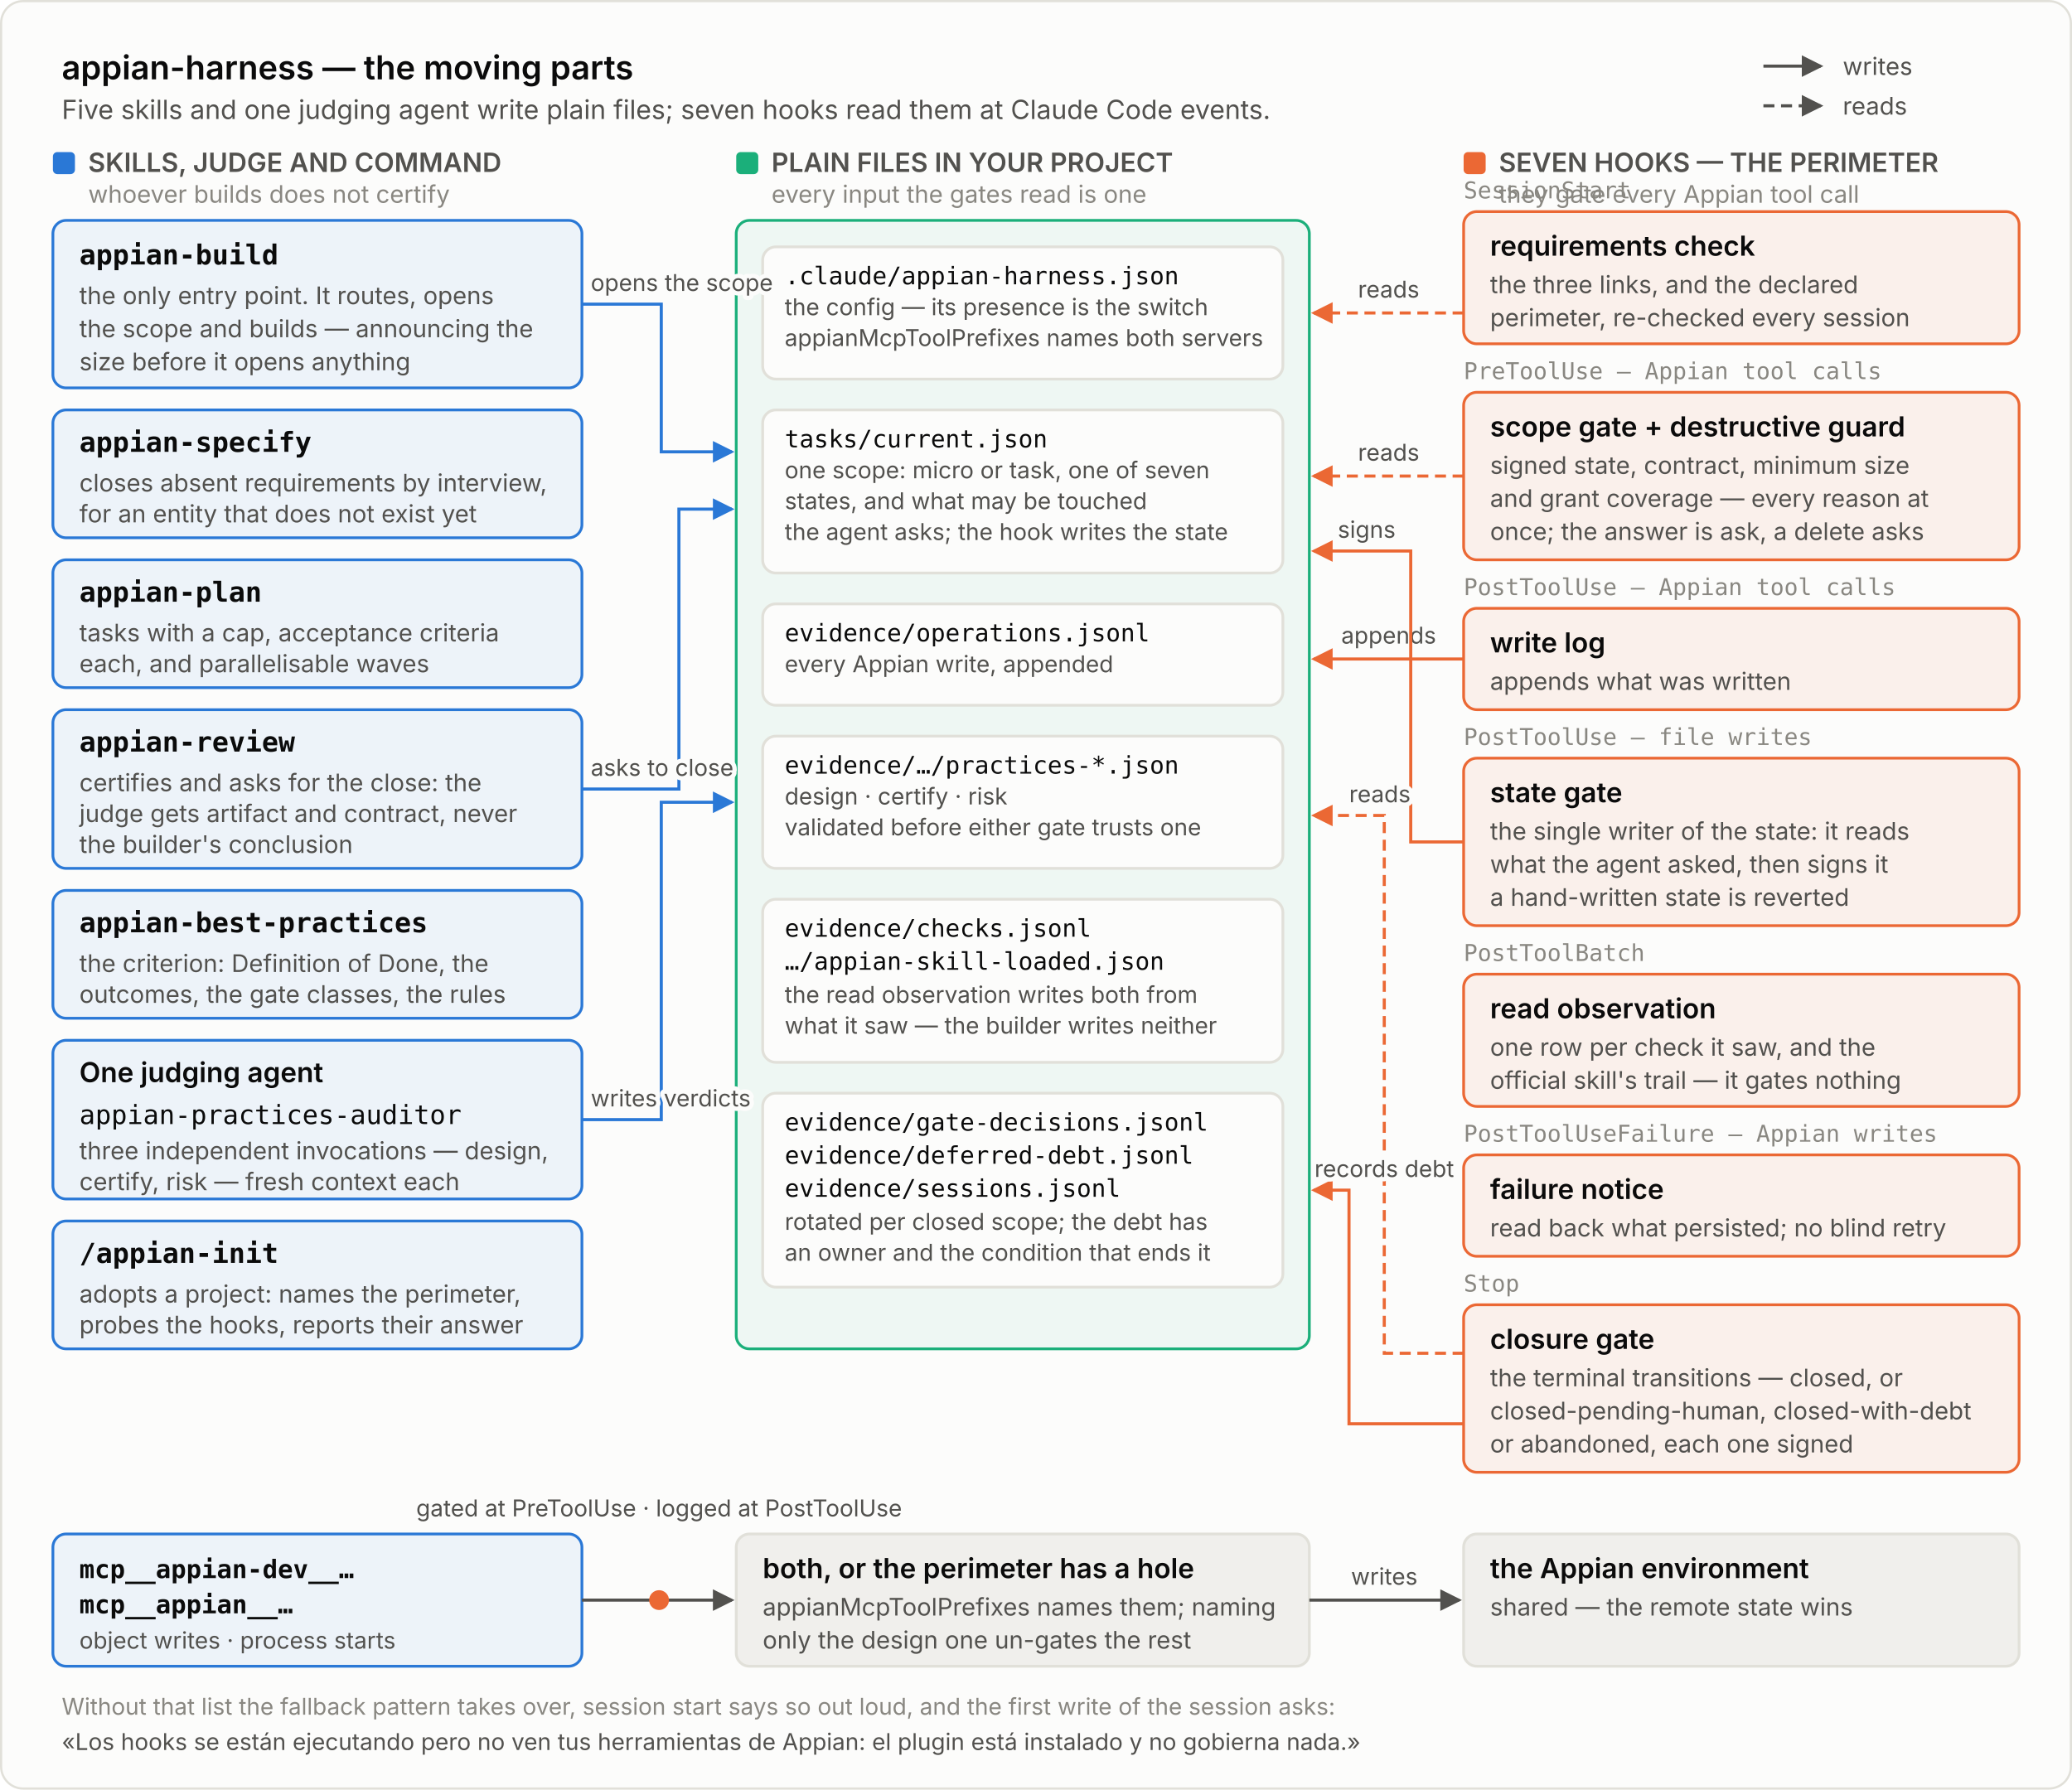
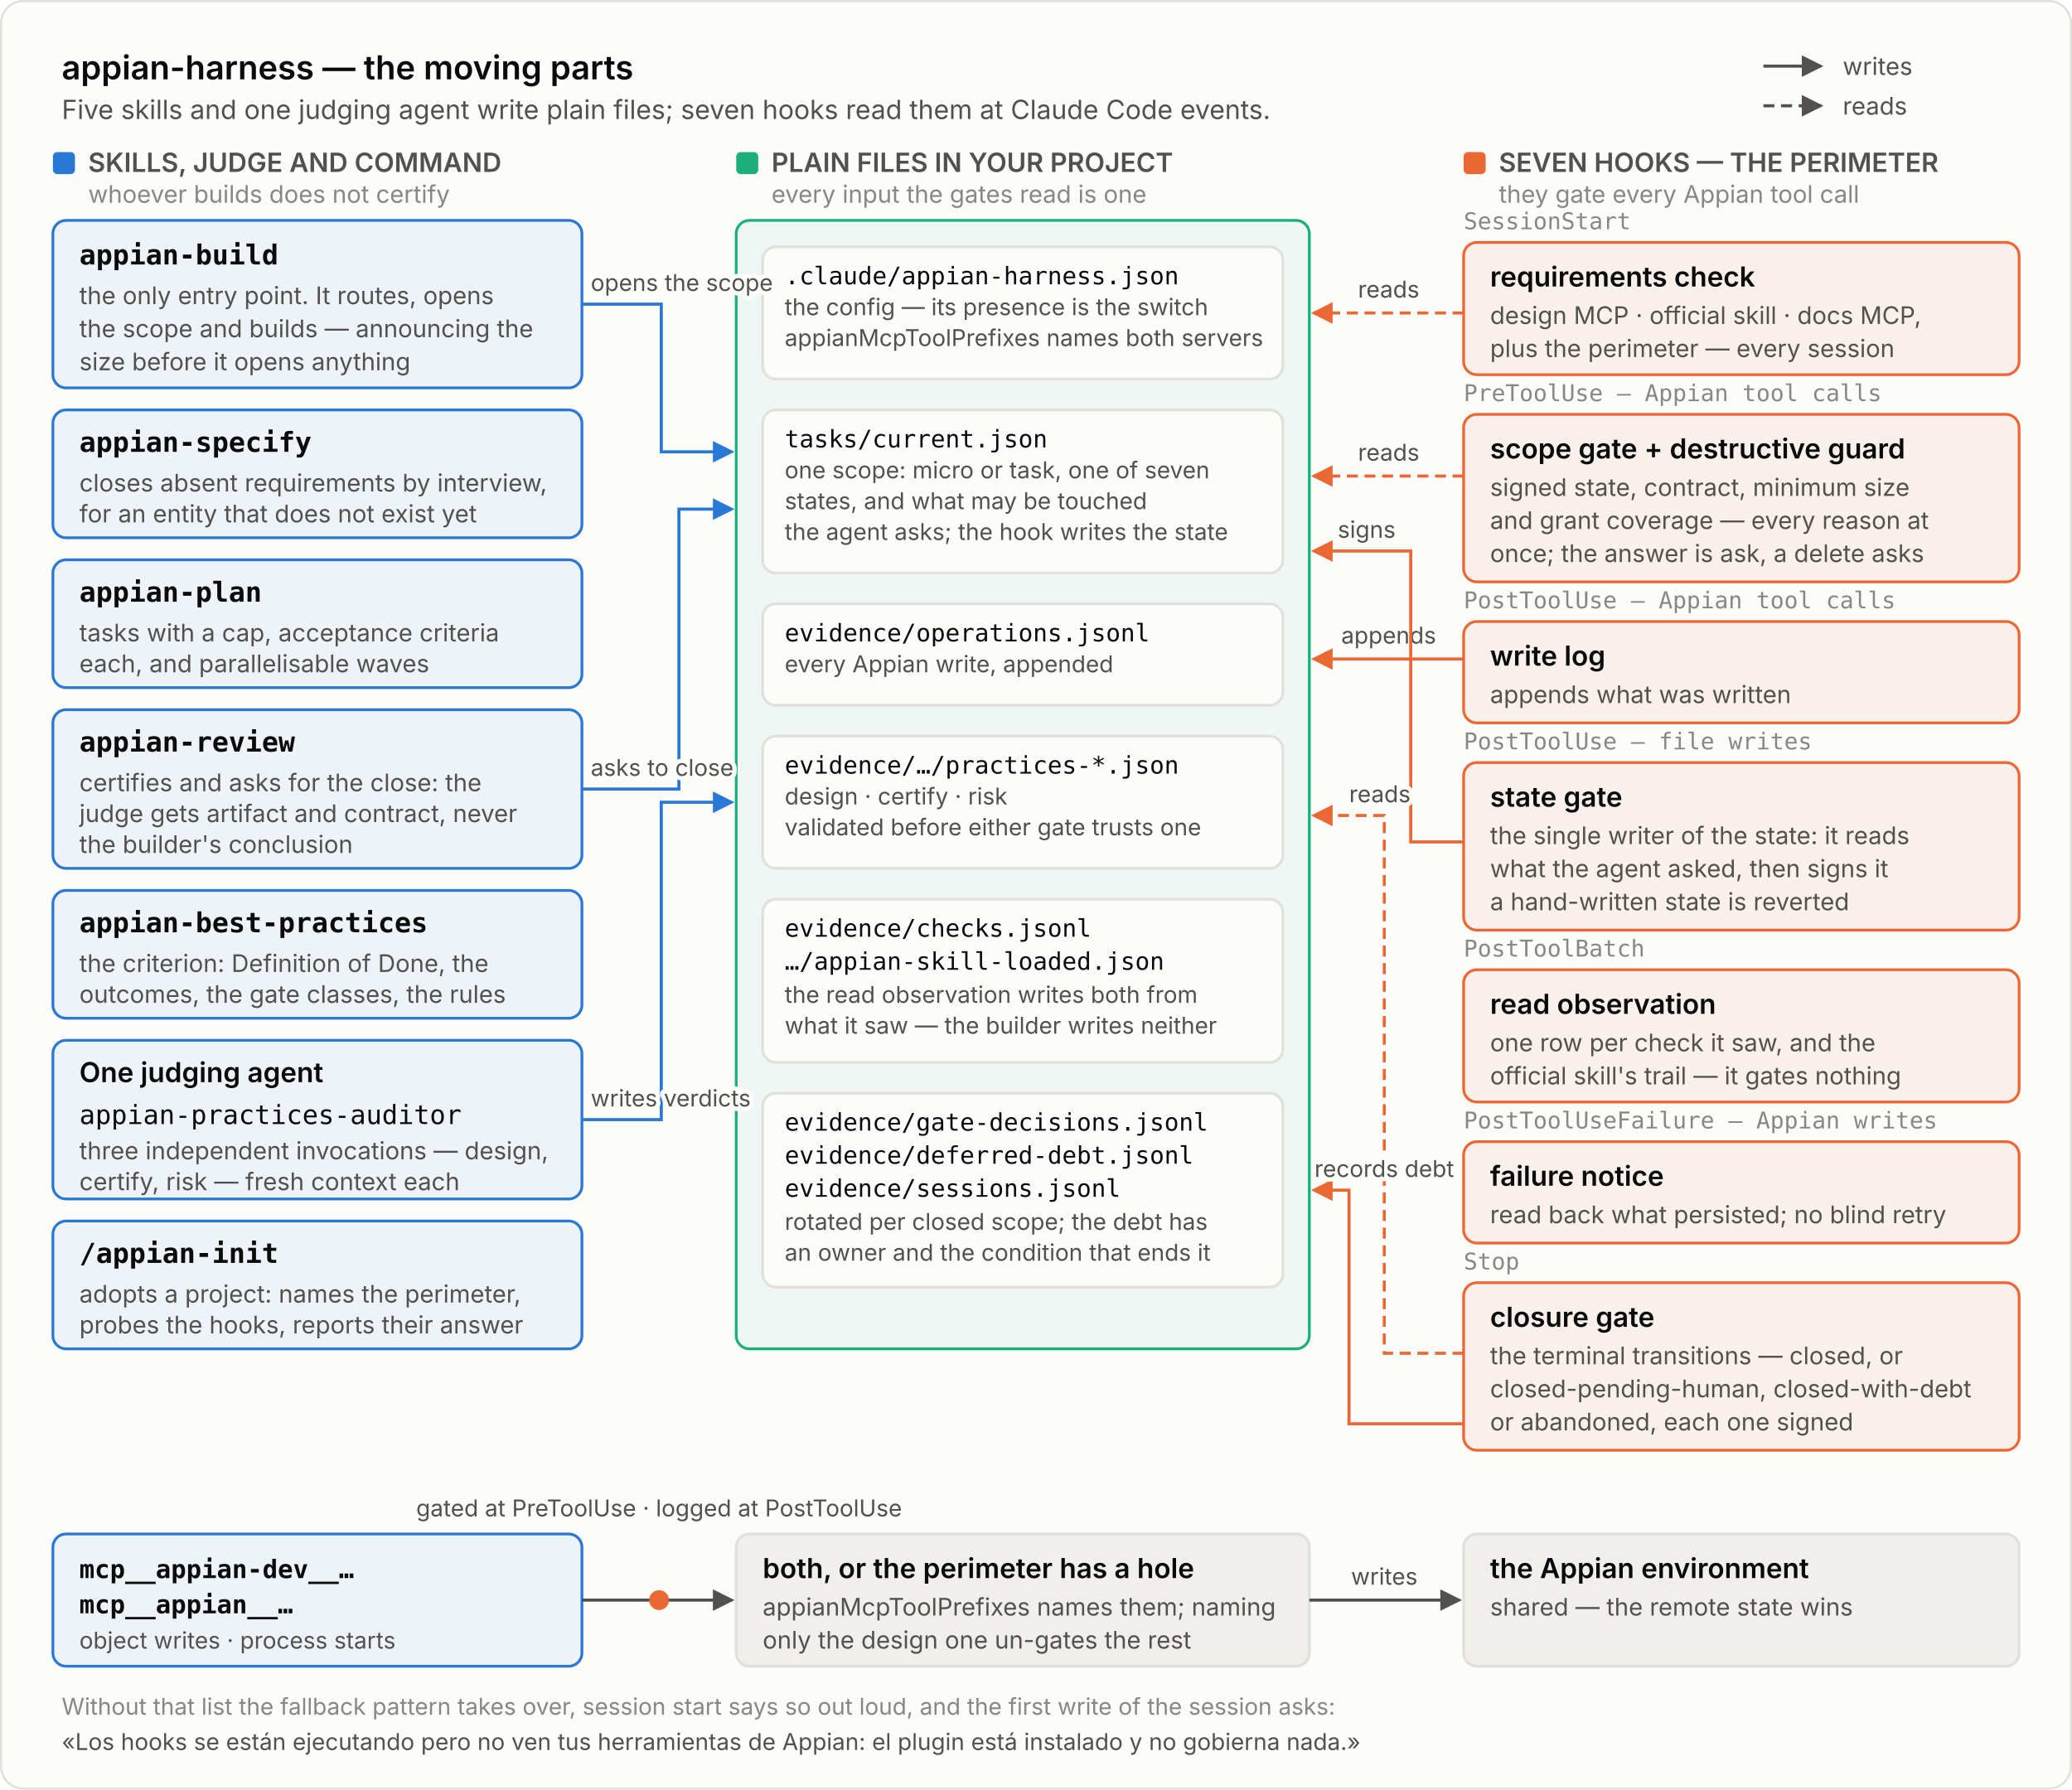
<svg xmlns="http://www.w3.org/2000/svg" width="940" height="812" viewBox="0 0 940 812" role="img" font-family="system-ui,-apple-system,'Segoe UI',sans-serif">
  <defs>
    <marker id="ar-blue" viewBox="0 0 8 8" refX="7" refY="4" markerWidth="7" markerHeight="7" orient="auto-start-reverse">
      <path d="M0,0 L8,4 L0,8 z" fill="#2a78d6" />
    </marker>
  </defs>
  <defs>
    <marker id="ar-orange" viewBox="0 0 8 8" refX="7" refY="4" markerWidth="7" markerHeight="7" orient="auto-start-reverse">
      <path d="M0,0 L8,4 L0,8 z" fill="#eb6834" />
    </marker>
  </defs>
  <defs>
    <marker id="ar-ink" viewBox="0 0 8 8" refX="7" refY="4" markerWidth="7" markerHeight="7" orient="auto-start-reverse">
      <path d="M0,0 L8,4 L0,8 z" fill="#52514e" />
    </marker>
  </defs>
  <rect x="0.5" y="0.5" width="939" height="811" rx="10" fill="#fcfcfb" stroke="#e1e0d9" />
  <text x="28" y="36" font-size="15" fill="#0b0b0b" font-weight="600">appian-harness — the moving parts</text>
  <text x="28" y="54" font-size="12" fill="#52514e">Five skills and one judging agent write plain files; seven hooks read them at Claude Code events.</text>
  <polyline points="800,30 826,30" fill="none" stroke="#52514e" stroke-width="1.4" marker-end="url(#ar-ink)" />
  <text x="836" y="34" font-size="11" fill="#52514e">writes</text>
  <polyline points="800,48 826,48" fill="none" stroke="#52514e" stroke-width="1.4" stroke-dasharray="5 3" marker-end="url(#ar-ink)" />
  <text x="836" y="52" font-size="11" fill="#52514e">reads</text>
  <rect x="24" y="69" width="10" height="10" rx="2" fill="#2a78d6" stroke="none" stroke-width="0" />
  <text x="40" y="78" font-size="12" fill="#52514e" font-weight="600">SKILLS, JUDGE AND COMMAND</text>
  <text x="40" y="92" font-size="11" fill="#898781">whoever builds does not certify</text>
  <rect x="334" y="69" width="10" height="10" rx="2" fill="#1baf7a" stroke="none" stroke-width="0" />
  <text x="350" y="78" font-size="12" fill="#52514e" font-weight="600">PLAIN FILES IN YOUR PROJECT</text>
  <text x="350" y="92" font-size="11" fill="#898781">every input the gates read is one</text>
  <rect x="664" y="69" width="10" height="10" rx="2" fill="#eb6834" stroke="none" stroke-width="0" />
  <text x="680" y="78" font-size="12" fill="#52514e" font-weight="600">SEVEN HOOKS — THE PERIMETER</text>
  <text x="680" y="92" font-size="11" fill="#898781">they gate every Appian tool call</text>
  <rect x="24" y="100" width="240" height="76" rx="6" fill="rgba(42,120,214,0.07)" stroke="#2a78d6" stroke-width="1.25" />
  <text x="36" y="120" font-size="12.5" fill="#0b0b0b" font-weight="600" font-family="ui-monospace,Consolas,'Cascadia Mono',monospace">appian-build</text>
  <text x="36" y="138" font-size="11" fill="#52514e">the only entry point. It routes, opens</text>
  <text x="36" y="153" font-size="11" fill="#52514e">the scope and builds — announcing the</text>
  <text x="36" y="168" font-size="11" fill="#52514e">size before it opens anything</text>
  <rect x="24" y="186" width="240" height="58" rx="6" fill="rgba(42,120,214,0.07)" stroke="#2a78d6" stroke-width="1.25" />
  <text x="36" y="205" font-size="12.5" fill="#0b0b0b" font-weight="600" font-family="ui-monospace,Consolas,'Cascadia Mono',monospace">appian-specify</text>
  <text x="36" y="223" font-size="11" fill="#52514e">closes absent requirements by interview,</text>
  <text x="36" y="237" font-size="11" fill="#52514e">for an entity that does not exist yet</text>
  <rect x="24" y="254" width="240" height="58" rx="6" fill="rgba(42,120,214,0.07)" stroke="#2a78d6" stroke-width="1.25" />
  <text x="36" y="273" font-size="12.5" fill="#0b0b0b" font-weight="600" font-family="ui-monospace,Consolas,'Cascadia Mono',monospace">appian-plan</text>
  <text x="36" y="291" font-size="11" fill="#52514e">tasks with a cap, acceptance criteria</text>
  <text x="36" y="305" font-size="11" fill="#52514e">each, and parallelisable waves</text>
  <rect x="24" y="322" width="240" height="72" rx="6" fill="rgba(42,120,214,0.07)" stroke="#2a78d6" stroke-width="1.25" />
  <text x="36" y="341" font-size="12.5" fill="#0b0b0b" font-weight="600" font-family="ui-monospace,Consolas,'Cascadia Mono',monospace">appian-review</text>
  <text x="36" y="359" font-size="11" fill="#52514e">certifies and asks for the close: the</text>
  <text x="36" y="373" font-size="11" fill="#52514e">judge gets artifact and contract, never</text>
  <text x="36" y="387" font-size="11" fill="#52514e">the builder's conclusion</text>
  <rect x="24" y="404" width="240" height="58" rx="6" fill="rgba(42,120,214,0.07)" stroke="#2a78d6" stroke-width="1.25" />
  <text x="36" y="423" font-size="12.5" fill="#0b0b0b" font-weight="600" font-family="ui-monospace,Consolas,'Cascadia Mono',monospace">appian-best-practices</text>
  <text x="36" y="441" font-size="11" fill="#52514e">the criterion: Definition of Done, the</text>
  <text x="36" y="455" font-size="11" fill="#52514e">outcomes, the gate classes, the rules</text>
  <rect x="24" y="472" width="240" height="72" rx="6" fill="rgba(42,120,214,0.07)" stroke="#2a78d6" stroke-width="1.25" />
  <text x="36" y="491" font-size="12.5" fill="#0b0b0b" font-weight="600">One judging agent</text>
  <text x="36" y="510" font-size="12" fill="#0b0b0b" font-family="ui-monospace,Consolas,'Cascadia Mono',monospace">appian-practices-auditor</text>
  <text x="36" y="526" font-size="11" fill="#52514e">three independent invocations — design,</text>
  <text x="36" y="540" font-size="11" fill="#52514e">certify, risk — fresh context each</text>
  <rect x="24" y="554" width="240" height="58" rx="6" fill="rgba(42,120,214,0.07)" stroke="#2a78d6" stroke-width="1.25" />
  <text x="36" y="573" font-size="12.5" fill="#0b0b0b" font-weight="600" font-family="ui-monospace,Consolas,'Cascadia Mono',monospace">/appian-init</text>
  <text x="36" y="591" font-size="11" fill="#52514e">adopts a project: names the perimeter,</text>
  <text x="36" y="605" font-size="11" fill="#52514e">probes the hooks, reports their answer</text>
  <rect x="334" y="100" width="260" height="512" rx="6" fill="rgba(27,175,122,0.06)" stroke="#1baf7a" stroke-width="1.25" />
  <rect x="346" y="112" width="236" height="60" rx="6" fill="#fcfcfb" stroke="#e1e0d9" stroke-width="1.25" />
  <text x="356" y="129" font-size="11" fill="#0b0b0b" font-family="ui-monospace,Consolas,'Cascadia Mono',monospace">.claude/appian-harness.json</text>
  <text x="356" y="143" font-size="10.5" fill="#52514e">the config — its presence is the switch</text>
  <text x="356" y="157" font-size="10.5" fill="#52514e">appianMcpToolPrefixes names both servers</text>
  <rect x="346" y="186" width="236" height="74" rx="6" fill="#fcfcfb" stroke="#e1e0d9" stroke-width="1.25" />
  <text x="356" y="203" font-size="11" fill="#0b0b0b" font-family="ui-monospace,Consolas,'Cascadia Mono',monospace">tasks/current.json</text>
  <text x="356" y="217" font-size="10.5" fill="#52514e">one scope: micro or task, one of seven</text>
  <text x="356" y="231" font-size="10.5" fill="#52514e">states, and what may be touched</text>
  <text x="356" y="245" font-size="10.5" fill="#52514e">the agent asks; the hook writes the state</text>
  <rect x="346" y="274" width="236" height="46" rx="6" fill="#fcfcfb" stroke="#e1e0d9" stroke-width="1.25" />
  <text x="356" y="291" font-size="11" fill="#0b0b0b" font-family="ui-monospace,Consolas,'Cascadia Mono',monospace">evidence/operations.jsonl</text>
  <text x="356" y="305" font-size="10.5" fill="#52514e">every Appian write, appended</text>
  <rect x="346" y="334" width="236" height="60" rx="6" fill="#fcfcfb" stroke="#e1e0d9" stroke-width="1.25" />
  <text x="356" y="351" font-size="11" fill="#0b0b0b" font-family="ui-monospace,Consolas,'Cascadia Mono',monospace">evidence/…/practices-*.json</text>
  <text x="356" y="365" font-size="10.5" fill="#52514e">design · certify · risk</text>
  <text x="356" y="379" font-size="10.5" fill="#52514e">validated before either gate trusts one</text>
  <rect x="346" y="408" width="236" height="74" rx="6" fill="#fcfcfb" stroke="#e1e0d9" stroke-width="1.25" />
  <text x="356" y="425" font-size="11" fill="#0b0b0b" font-family="ui-monospace,Consolas,'Cascadia Mono',monospace">evidence/checks.jsonl</text>
  <text x="356" y="440" font-size="11" fill="#0b0b0b" font-family="ui-monospace,Consolas,'Cascadia Mono',monospace">…/appian-skill-loaded.json</text>
  <text x="356" y="455" font-size="10.5" fill="#52514e">the read observation writes both from</text>
  <text x="356" y="469" font-size="10.5" fill="#52514e">what it saw — the builder writes neither</text>
  <rect x="346" y="496" width="236" height="88" rx="6" fill="#fcfcfb" stroke="#e1e0d9" stroke-width="1.25" />
  <text x="356" y="513" font-size="11" fill="#0b0b0b" font-family="ui-monospace,Consolas,'Cascadia Mono',monospace">evidence/gate-decisions.jsonl</text>
  <text x="356" y="528" font-size="11" fill="#0b0b0b" font-family="ui-monospace,Consolas,'Cascadia Mono',monospace">evidence/deferred-debt.jsonl</text>
  <text x="356" y="543" font-size="11" fill="#0b0b0b" font-family="ui-monospace,Consolas,'Cascadia Mono',monospace">evidence/sessions.jsonl</text>
  <text x="356" y="558" font-size="10.5" fill="#52514e">rotated per closed scope; the debt has</text>
  <text x="356" y="572" font-size="10.5" fill="#52514e">an owner and the condition that ends it</text>
-   <text x="664" y="90" font-size="10.5" fill="#898781" font-family="ui-monospace,Consolas,'Cascadia Mono',monospace">SessionStart</text>
-   <rect x="664" y="96" width="252" height="60" rx="6" fill="rgba(235,104,52,0.08)" stroke="#eb6834" stroke-width="1.25" />
-   <text x="676" y="116" font-size="12.5" fill="#0b0b0b" font-weight="600">requirements check</text>
-   <text x="676" y="133" font-size="11" fill="#52514e">the three links, and the declared</text>
-   <text x="676" y="148" font-size="11" fill="#52514e">perimeter, re-checked every session</text>
-   <text x="664" y="172" font-size="10.5" fill="#898781" font-family="ui-monospace,Consolas,'Cascadia Mono',monospace">PreToolUse — Appian tool calls</text>
-   <rect x="664" y="178" width="252" height="76" rx="6" fill="rgba(235,104,52,0.08)" stroke="#eb6834" stroke-width="1.25" />
-   <text x="676" y="198" font-size="12.5" fill="#0b0b0b" font-weight="600">scope gate + destructive guard</text>
-   <text x="676" y="215" font-size="11" fill="#52514e">signed state, contract, minimum size</text>
-   <text x="676" y="230" font-size="11" fill="#52514e">and grant coverage — every reason at</text>
-   <text x="676" y="245" font-size="11" fill="#52514e">once; the answer is ask, a delete asks</text>
-   <text x="664" y="270" font-size="10.5" fill="#898781" font-family="ui-monospace,Consolas,'Cascadia Mono',monospace">PostToolUse — Appian tool calls</text>
-   <rect x="664" y="276" width="252" height="46" rx="6" fill="rgba(235,104,52,0.08)" stroke="#eb6834" stroke-width="1.25" />
-   <text x="676" y="296" font-size="12.5" fill="#0b0b0b" font-weight="600">write log</text>
-   <text x="676" y="313" font-size="11" fill="#52514e">appends what was written</text>
-   <text x="664" y="338" font-size="10.5" fill="#898781" font-family="ui-monospace,Consolas,'Cascadia Mono',monospace">PostToolUse — file writes</text>
-   <rect x="664" y="344" width="252" height="76" rx="6" fill="rgba(235,104,52,0.08)" stroke="#eb6834" stroke-width="1.25" />
-   <text x="676" y="364" font-size="12.5" fill="#0b0b0b" font-weight="600">state gate</text>
-   <text x="676" y="381" font-size="11" fill="#52514e">the single writer of the state: it reads</text>
-   <text x="676" y="396" font-size="11" fill="#52514e">what the agent asked, then signs it</text>
-   <text x="676" y="411" font-size="11" fill="#52514e">a hand-written state is reverted</text>
-   <text x="664" y="436" font-size="10.5" fill="#898781" font-family="ui-monospace,Consolas,'Cascadia Mono',monospace">PostToolBatch</text>
-   <rect x="664" y="442" width="252" height="60" rx="6" fill="rgba(235,104,52,0.08)" stroke="#eb6834" stroke-width="1.25" />
-   <text x="676" y="462" font-size="12.5" fill="#0b0b0b" font-weight="600">read observation</text>
-   <text x="676" y="479" font-size="11" fill="#52514e">one row per check it saw, and the</text>
-   <text x="676" y="494" font-size="11" fill="#52514e">official skill's trail — it gates nothing</text>
-   <text x="664" y="518" font-size="10.5" fill="#898781" font-family="ui-monospace,Consolas,'Cascadia Mono',monospace">PostToolUseFailure — Appian writes</text>
-   <rect x="664" y="524" width="252" height="46" rx="6" fill="rgba(235,104,52,0.08)" stroke="#eb6834" stroke-width="1.25" />
-   <text x="676" y="544" font-size="12.5" fill="#0b0b0b" font-weight="600">failure notice</text>
-   <text x="676" y="561" font-size="11" fill="#52514e">read back what persisted; no blind retry</text>
-   <text x="664" y="586" font-size="10.5" fill="#898781" font-family="ui-monospace,Consolas,'Cascadia Mono',monospace">Stop</text>
-   <rect x="664" y="592" width="252" height="76" rx="6" fill="rgba(235,104,52,0.08)" stroke="#eb6834" stroke-width="1.25" />
-   <text x="676" y="612" font-size="12.5" fill="#0b0b0b" font-weight="600">closure gate</text>
-   <text x="676" y="629" font-size="11" fill="#52514e">the terminal transitions — closed, or</text>
-   <text x="676" y="644" font-size="11" fill="#52514e">closed-pending-human, closed-with-debt</text>
-   <text x="676" y="659" font-size="11" fill="#52514e">or abandoned, each one signed</text>
+   <text x="664" y="104" font-size="10.5" fill="#898781" font-family="ui-monospace,Consolas,'Cascadia Mono',monospace">SessionStart</text>
+   <rect x="664" y="110" width="252" height="60" rx="6" fill="rgba(235,104,52,0.08)" stroke="#eb6834" stroke-width="1.25" />
+   <text x="676" y="130" font-size="12.5" fill="#0b0b0b" font-weight="600">requirements check</text>
+   <text x="676" y="147" font-size="11" fill="#52514e">design MCP · official skill · docs MCP,</text>
+   <text x="676" y="162" font-size="11" fill="#52514e">plus the perimeter — every session</text>
+   <text x="664" y="182" font-size="10.5" fill="#898781" font-family="ui-monospace,Consolas,'Cascadia Mono',monospace">PreToolUse — Appian tool calls</text>
+   <rect x="664" y="188" width="252" height="76" rx="6" fill="rgba(235,104,52,0.08)" stroke="#eb6834" stroke-width="1.25" />
+   <text x="676" y="208" font-size="12.5" fill="#0b0b0b" font-weight="600">scope gate + destructive guard</text>
+   <text x="676" y="225" font-size="11" fill="#52514e">signed state, contract, minimum size</text>
+   <text x="676" y="240" font-size="11" fill="#52514e">and grant coverage — every reason at</text>
+   <text x="676" y="255" font-size="11" fill="#52514e">once; the answer is ask, a delete asks</text>
+   <text x="664" y="276" font-size="10.5" fill="#898781" font-family="ui-monospace,Consolas,'Cascadia Mono',monospace">PostToolUse — Appian tool calls</text>
+   <rect x="664" y="282" width="252" height="46" rx="6" fill="rgba(235,104,52,0.08)" stroke="#eb6834" stroke-width="1.25" />
+   <text x="676" y="302" font-size="12.5" fill="#0b0b0b" font-weight="600">write log</text>
+   <text x="676" y="319" font-size="11" fill="#52514e">appends what was written</text>
+   <text x="664" y="340" font-size="10.5" fill="#898781" font-family="ui-monospace,Consolas,'Cascadia Mono',monospace">PostToolUse — file writes</text>
+   <rect x="664" y="346" width="252" height="76" rx="6" fill="rgba(235,104,52,0.08)" stroke="#eb6834" stroke-width="1.25" />
+   <text x="676" y="366" font-size="12.5" fill="#0b0b0b" font-weight="600">state gate</text>
+   <text x="676" y="383" font-size="11" fill="#52514e">the single writer of the state: it reads</text>
+   <text x="676" y="398" font-size="11" fill="#52514e">what the agent asked, then signs it</text>
+   <text x="676" y="413" font-size="11" fill="#52514e">a hand-written state is reverted</text>
+   <text x="664" y="434" font-size="10.5" fill="#898781" font-family="ui-monospace,Consolas,'Cascadia Mono',monospace">PostToolBatch</text>
+   <rect x="664" y="440" width="252" height="60" rx="6" fill="rgba(235,104,52,0.08)" stroke="#eb6834" stroke-width="1.25" />
+   <text x="676" y="460" font-size="12.5" fill="#0b0b0b" font-weight="600">read observation</text>
+   <text x="676" y="477" font-size="11" fill="#52514e">one row per check it saw, and the</text>
+   <text x="676" y="492" font-size="11" fill="#52514e">official skill's trail — it gates nothing</text>
+   <text x="664" y="512" font-size="10.5" fill="#898781" font-family="ui-monospace,Consolas,'Cascadia Mono',monospace">PostToolUseFailure — Appian writes</text>
+   <rect x="664" y="518" width="252" height="46" rx="6" fill="rgba(235,104,52,0.08)" stroke="#eb6834" stroke-width="1.25" />
+   <text x="676" y="538" font-size="12.5" fill="#0b0b0b" font-weight="600">failure notice</text>
+   <text x="676" y="555" font-size="11" fill="#52514e">read back what persisted; no blind retry</text>
+   <text x="664" y="576" font-size="10.5" fill="#898781" font-family="ui-monospace,Consolas,'Cascadia Mono',monospace">Stop</text>
+   <rect x="664" y="582" width="252" height="76" rx="6" fill="rgba(235,104,52,0.08)" stroke="#eb6834" stroke-width="1.25" />
+   <text x="676" y="602" font-size="12.5" fill="#0b0b0b" font-weight="600">closure gate</text>
+   <text x="676" y="619" font-size="11" fill="#52514e">the terminal transitions — closed, or</text>
+   <text x="676" y="634" font-size="11" fill="#52514e">closed-pending-human, closed-with-debt</text>
+   <text x="676" y="649" font-size="11" fill="#52514e">or abandoned, each one signed</text>
  <polyline points="264,138 300,138 300,205 332,205" fill="none" stroke="#2a78d6" stroke-width="1.4" marker-end="url(#ar-blue)" />
  <text x="268" y="132" font-size="10.5" fill="#52514e" paint-order="stroke" stroke="#fcfcfb" stroke-width="4" stroke-linejoin="round">opens the scope</text>
  <polyline points="264,358 308,358 308,231 332,231" fill="none" stroke="#2a78d6" stroke-width="1.4" marker-end="url(#ar-blue)" />
  <text x="268" y="352" font-size="10.5" fill="#52514e" paint-order="stroke" stroke="#fcfcfb" stroke-width="4" stroke-linejoin="round">asks to close</text>
  <polyline points="264,508 300,508 300,364 332,364" fill="none" stroke="#2a78d6" stroke-width="1.4" marker-end="url(#ar-blue)" />
  <text x="268" y="502" font-size="10.5" fill="#52514e" paint-order="stroke" stroke="#fcfcfb" stroke-width="4" stroke-linejoin="round">writes verdicts</text>
  <polyline points="664,142 596,142" fill="none" stroke="#eb6834" stroke-width="1.4" stroke-dasharray="5 3" marker-end="url(#ar-orange)" />
  <text x="630" y="135" font-size="10.5" fill="#52514e" text-anchor="middle" paint-order="stroke" stroke="#fcfcfb" stroke-width="4" stroke-linejoin="round">reads</text>
  <polyline points="664,216 596,216" fill="none" stroke="#eb6834" stroke-width="1.4" stroke-dasharray="5 3" marker-end="url(#ar-orange)" />
  <text x="630" y="209" font-size="10.5" fill="#52514e" text-anchor="middle" paint-order="stroke" stroke="#fcfcfb" stroke-width="4" stroke-linejoin="round">reads</text>
  <polyline points="664,299 596,299" fill="none" stroke="#eb6834" stroke-width="1.4" marker-end="url(#ar-orange)" />
  <text x="630" y="292" font-size="10.5" fill="#52514e" text-anchor="middle" paint-order="stroke" stroke="#fcfcfb" stroke-width="4" stroke-linejoin="round">appends</text>
  <polyline points="664,382 640,382 640,250 596,250" fill="none" stroke="#eb6834" stroke-width="1.4" marker-end="url(#ar-orange)" />
  <text x="620" y="244" font-size="10.5" fill="#52514e" text-anchor="middle" paint-order="stroke" stroke="#fcfcfb" stroke-width="4" stroke-linejoin="round">signs</text>
  <polyline points="664,614 628,614 628,370 596,370" fill="none" stroke="#eb6834" stroke-width="1.4" stroke-dasharray="5 3" marker-end="url(#ar-orange)" />
  <text x="626" y="364" font-size="10.5" fill="#52514e" text-anchor="middle" paint-order="stroke" stroke="#fcfcfb" stroke-width="4" stroke-linejoin="round">reads</text>
  <polyline points="664,646 612,646 612,540 596,540" fill="none" stroke="#eb6834" stroke-width="1.4" marker-end="url(#ar-orange)" />
  <text x="628" y="534" font-size="10.5" fill="#52514e" text-anchor="middle" paint-order="stroke" stroke="#fcfcfb" stroke-width="4" stroke-linejoin="round">records debt</text>
  <text x="299" y="688" font-size="10.5" fill="#52514e" text-anchor="middle" paint-order="stroke" stroke="#fcfcfb" stroke-width="4" stroke-linejoin="round">gated at PreToolUse · logged at PostToolUse</text>
  <rect x="24" y="696" width="240" height="60" rx="6" fill="rgba(42,120,214,0.07)" stroke="#2a78d6" stroke-width="1.25" />
  <text x="36" y="716" font-size="11.5" fill="#0b0b0b" font-weight="600" font-family="ui-monospace,Consolas,'Cascadia Mono',monospace">mcp__appian-dev__…</text>
  <text x="36" y="732" font-size="11.5" fill="#0b0b0b" font-weight="600" font-family="ui-monospace,Consolas,'Cascadia Mono',monospace">mcp__appian__…</text>
  <text x="36" y="748" font-size="10.5" fill="#52514e">object writes · process starts</text>
  <rect x="334" y="696" width="260" height="60" rx="6" fill="#f0efec" stroke="#e1e0d9" stroke-width="1.25" />
  <text x="346" y="716" font-size="12.5" fill="#0b0b0b" font-weight="600">both, or the perimeter has a hole</text>
  <text x="346" y="733" font-size="11" fill="#52514e">appianMcpToolPrefixes names them; naming</text>
  <text x="346" y="748" font-size="11" fill="#52514e">only the design one un-gates the rest</text>
  <rect x="664" y="696" width="252" height="60" rx="6" fill="#f0efec" stroke="#e1e0d9" stroke-width="1.25" />
  <text x="676" y="716" font-size="12.5" fill="#0b0b0b" font-weight="600">the Appian environment</text>
  <text x="676" y="733" font-size="11" fill="#52514e">shared — the remote state wins</text>
  <polyline points="264,726 332,726" fill="none" stroke="#52514e" stroke-width="1.4" marker-end="url(#ar-ink)" />
  <circle cx="299" cy="726" r="4.5" fill="#eb6834" />
  <polyline points="594,726 662,726" fill="none" stroke="#52514e" stroke-width="1.4" marker-end="url(#ar-ink)" />
  <text x="628" y="719" font-size="10.5" fill="#52514e" text-anchor="middle" paint-order="stroke" stroke="#fcfcfb" stroke-width="4" stroke-linejoin="round">writes</text>
  <text x="28" y="778" font-size="10.5" fill="#898781">Without that list the fallback pattern takes over, session start says so out loud, and the first write of the session asks:</text>
  <text x="28" y="794" font-size="10.5" fill="#52514e">«Los hooks se están ejecutando pero no ven tus herramientas de Appian: el plugin está instalado y no gobierna nada.»</text>
</svg>
